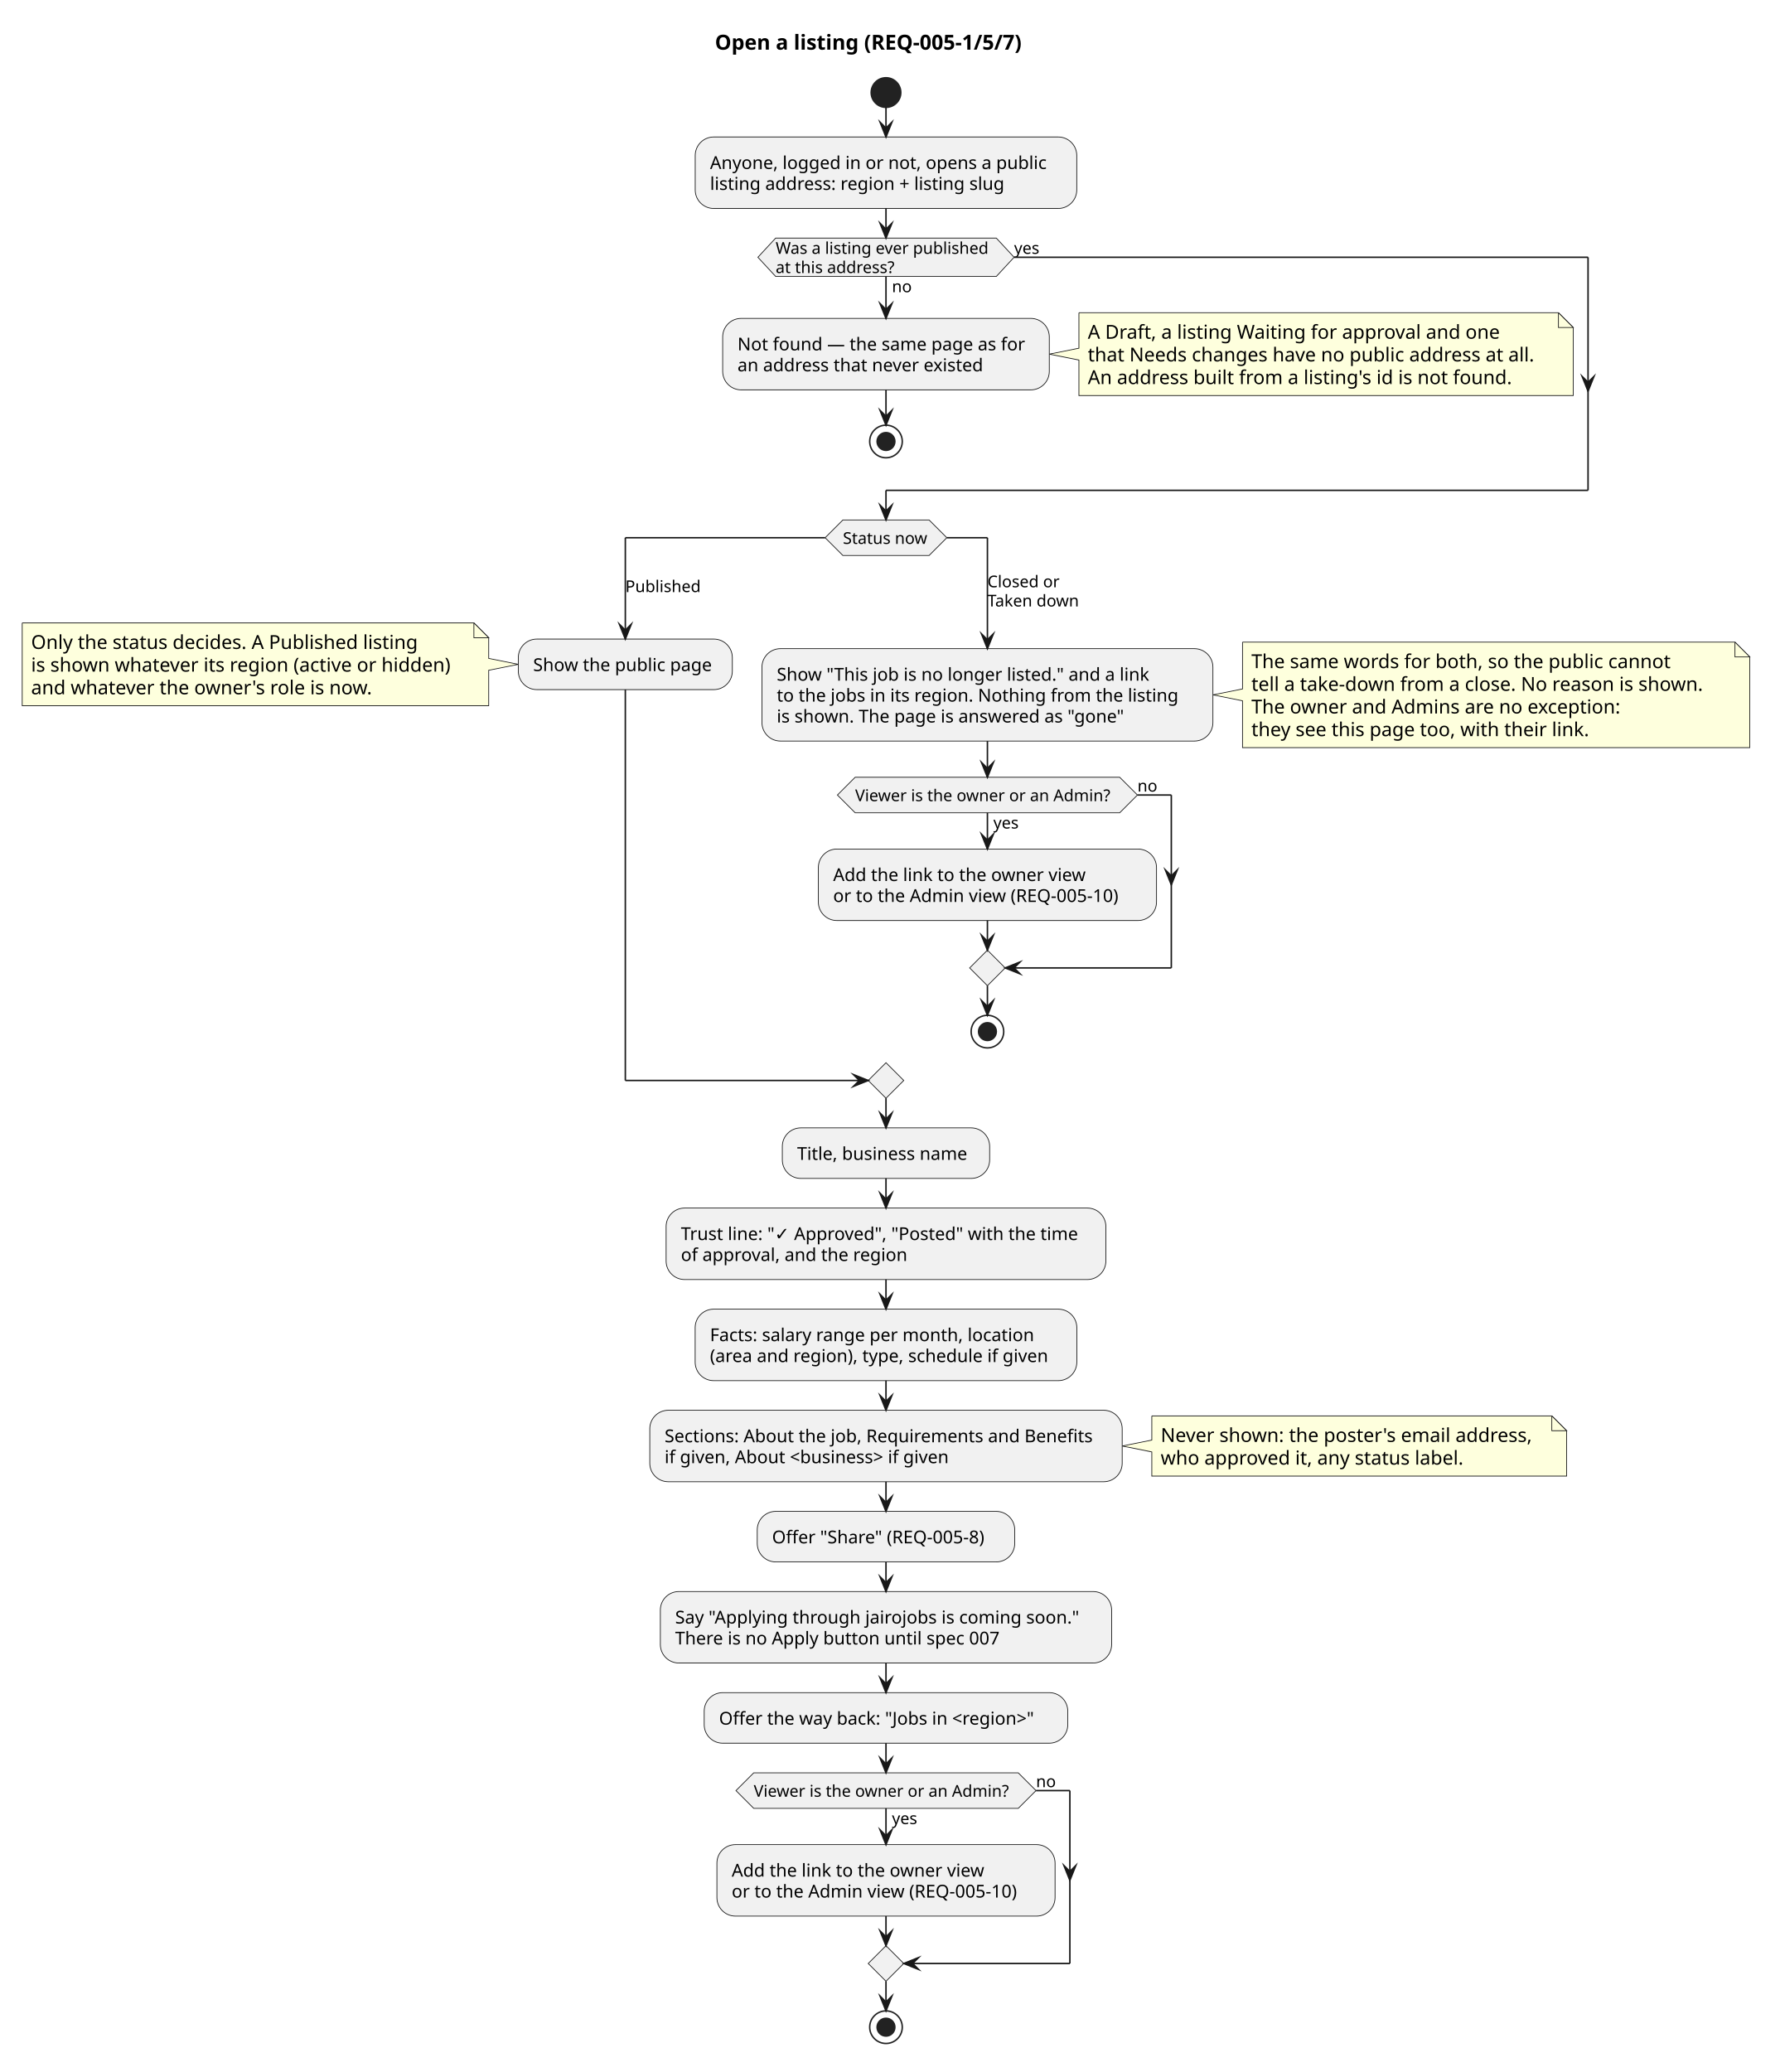
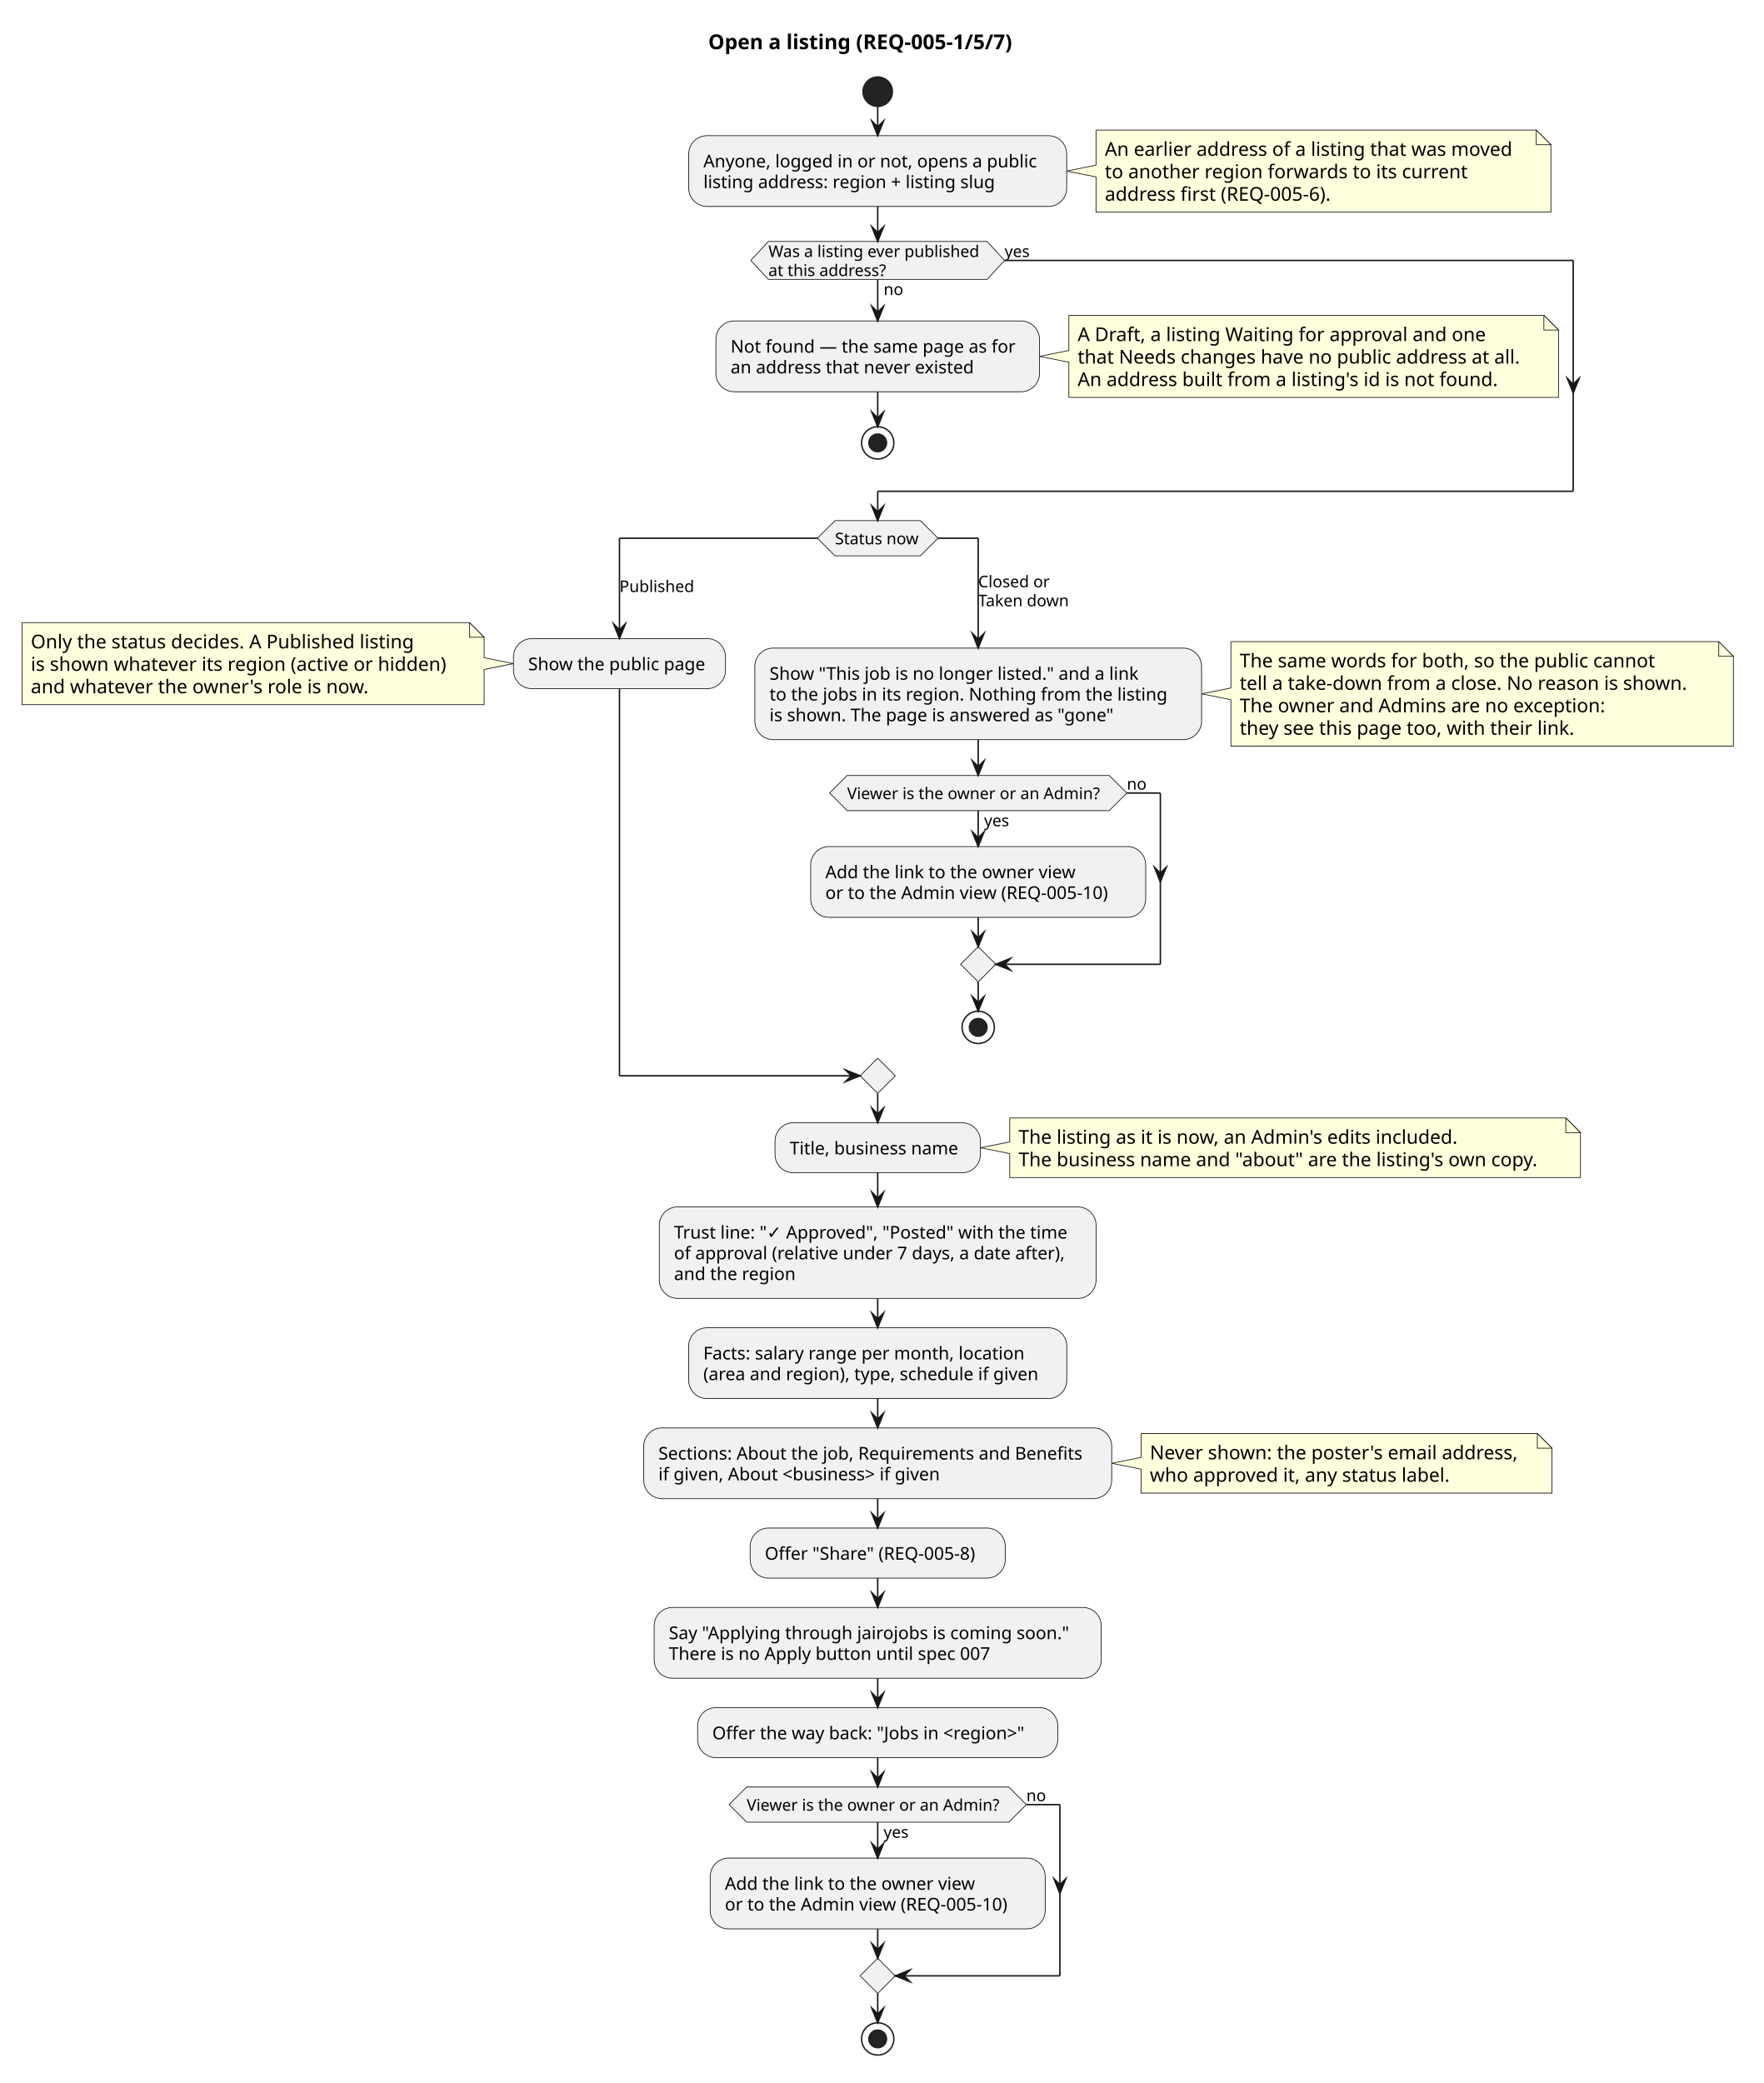
- <svg xmlns="http://www.w3.org/2000/svg" version="1.1" data-diagram-type="ACTIVITY" style="width:1202px;height:1399px;background:#FFFFFF;" width="1202px" height="1399px" viewBox="0 0 1202 1399" zoomAndPan="magnify" preserveAspectRatio="none" contentStyleType="text/css">
+ <svg xmlns="http://www.w3.org/2000/svg" version="1.1" data-diagram-type="ACTIVITY" style="width:1202px;height:1420px;background:#FFFFFF;" width="1202px" height="1420px" viewBox="0 0 1202 1420" zoomAndPan="magnify" preserveAspectRatio="none" contentStyleType="text/css">
  <defs />
  <g font-family="sans-serif" lengthAdjust="spacing">
    <g class="title" data-source-line="2">
      <text x="482.773" y="33.535" fill="#000" font-size="14" textLength="235.054" font-weight="700">Open a listing (REQ-005-1/5/7)</text>
    </g>
    <ellipse cx="598.3" cy="62.488" rx="10" ry="10" fill="#222" style="stroke:#222;stroke-width:1;" />
+     <path d="M747.128,88.655 L747.128,112.621 L727.128,116.621 L747.128,120.621 L747.128,144.587 A0,0 0 0 0 747.128,144.587 L1057.2,144.587 A0,0 0 0 0 1057.2,144.587 L1057.2,98.655 L1047.2,88.655 L747.128,88.655 A0,0 0 0 0 747.128,88.655" style="stroke:#181818;stroke-width:0.5;" fill="#FEFFDD" />
+     <path d="M1047.2,88.655 L1047.2,98.655 L1057.2,98.655 L1047.2,88.655" style="stroke:#181818;stroke-width:0.5;" fill="#FEFFDD" />
+     <text x="753.128" y="106.224" fill="#000" font-size="13" textLength="289.072">An earlier address of a listing that was moved</text>
+     <text x="753.128" y="121.534" fill="#000" font-size="13" textLength="255.772">to another region forwards to its current</text>
+     <text x="753.128" y="136.845" fill="#000" font-size="13" textLength="168.791">address first (REQ-005-6).</text>
    <rect x="469.472" y="92.488" width="257.656" height="48.266" fill="#F1F1F1" style="stroke:#181818;stroke-width:0.5;" rx="12.5" ry="12.5" />
    <text x="479.472" y="114.09" fill="#000" font-size="12" textLength="237.656">Anyone, logged in or not, opens a public</text>
    <text x="479.472" y="128.223" fill="#000" font-size="12" textLength="211.646">listing address: region + listing slug</text>
-     <path d="M728.586,211.142 L728.586,235.107 L708.586,239.107 L728.586,243.107 L728.586,267.073 A0,0 0 0 0 728.586,267.073 L1062.399,267.073 A0,0 0 0 0 1062.399,267.073 L1062.399,221.142 L1052.399,211.142 L728.586,211.142 A0,0 0 0 0 728.586,211.142" style="stroke:#181818;stroke-width:0.5;" fill="#FEFFDD" />
-     <path d="M1052.399,211.142 L1052.399,221.142 L1062.399,221.142 L1052.399,211.142" style="stroke:#181818;stroke-width:0.5;" fill="#FEFFDD" />
-     <text x="734.586" y="228.71" fill="#000" font-size="13" textLength="290.158">A Draft, a listing Waiting for approval and one</text>
-     <text x="734.586" y="244.021" fill="#000" font-size="13" textLength="312.813">that Needs changes have no public address at all.</text>
-     <text x="734.586" y="259.331" fill="#000" font-size="13" textLength="302.421">An address built from a listing's id is not found.</text>
-     <rect x="488.014" y="214.975" width="220.572" height="48.266" fill="#F1F1F1" style="stroke:#181818;stroke-width:0.5;" rx="12.5" ry="12.5" />
-     <text x="498.014" y="236.576" fill="#000" font-size="12" textLength="200.572">Not found — the same page as for</text>
-     <text x="498.014" y="250.709" fill="#000" font-size="12" textLength="172.172">an address that never existed</text>
-     <ellipse cx="598.3" cy="298.073" rx="11" ry="11" fill="none" style="stroke:#222;stroke-width:1;" />
-     <ellipse cx="598.3" cy="298.073" rx="6" ry="6" fill="#222" style="stroke:#222;stroke-width:1;" />
-     <polygon points="523.798,160.754,672.802,160.754,684.802,173.709,672.802,186.664,523.798,186.664,511.798,173.709,523.798,160.754" fill="#F1F1F1" style="stroke:#181818;stroke-width:0.5;stroke-linejoin:miter;stroke-miterlimit:10;" />
-     <text x="602.3" y="197.299" fill="#000" font-size="11" textLength="13.583">no</text>
-     <text x="523.798" y="171.389" fill="#000" font-size="11" textLength="149.005">Was a listing ever published</text>
-     <text x="523.798" y="184.344" fill="#000" font-size="11" textLength="83.284">at this address?</text>
-     <text x="684.802" y="171.389" fill="#000" font-size="11" textLength="17.483">yes</text>
-     <polygon points="569.199,351.073,627.401,351.073,639.401,363.073,627.401,375.073,569.199,375.073,557.199,363.073,569.199,351.073" fill="#F1F1F1" style="stroke:#181818;stroke-width:0.5;stroke-linejoin:miter;stroke-miterlimit:10;" />
-     <text x="569.199" y="367.23" fill="#000" font-size="11" textLength="58.201">Status now</text>
-     <path d="M15,420.593 L15,476.524 A0,0 0 0 0 15,476.524 L330.017,476.524 A0,0 0 0 0 330.017,476.524 L330.017,452.559 L350.017,448.559 L330.017,444.559 L330.017,430.593 L320.017,420.593 L15,420.593 A0,0 0 0 0 15,420.593" style="stroke:#181818;stroke-width:0.5;" fill="#FEFFDD" />
-     <path d="M320.017,420.593 L320.017,430.593 L330.017,430.593 L320.017,420.593" style="stroke:#181818;stroke-width:0.5;" fill="#FEFFDD" />
-     <text x="21" y="438.161" fill="#000" font-size="13" textLength="272.778">Only the status decides. A Published listing</text>
-     <text x="21" y="453.472" fill="#000" font-size="13" textLength="294.017">is shown whatever its region (active or hidden)</text>
-     <text x="21" y="468.782" fill="#000" font-size="13" textLength="238.05">and whatever the owner's role is now.</text>
-     <rect x="350.017" y="431.492" width="144.523" height="34.133" fill="#F1F1F1" style="stroke:#181818;stroke-width:0.5;" rx="12.5" ry="12.5" />
-     <text x="360.017" y="453.094" fill="#000" font-size="12" textLength="124.523">Show the public page</text>
-     <path d="M839.066,433.548 L839.066,465.169 L819.066,469.169 L839.066,473.169 L839.066,504.79 A0,0 0 0 0 839.066,504.79 L1181.6,504.79 A0,0 0 0 0 1181.6,504.79 L1181.6,443.548 L1171.6,433.548 L839.066,433.548 A0,0 0 0 0 839.066,433.548" style="stroke:#181818;stroke-width:0.5;" fill="#FEFFDD" />
-     <path d="M1171.6,433.548 L1171.6,443.548 L1181.6,443.548 L1171.6,433.548" style="stroke:#181818;stroke-width:0.5;" fill="#FEFFDD" />
-     <text x="845.066" y="451.116" fill="#000" font-size="13" textLength="295.261">The same words for both, so the public cannot</text>
-     <text x="845.066" y="466.427" fill="#000" font-size="13" textLength="321.534">tell a take-down from a close. No reason is shown.</text>
-     <text x="845.066" y="481.737" fill="#000" font-size="13" textLength="259.892">The owner and Admins are no exception:</text>
-     <text x="845.066" y="497.048" fill="#000" font-size="13" textLength="239.091">they see this page too, with their link.</text>
-     <rect x="514.541" y="437.97" width="304.525" height="62.398" fill="#F1F1F1" style="stroke:#181818;stroke-width:0.5;" rx="12.5" ry="12.5" />
-     <text x="524.541" y="459.571" fill="#000" font-size="12" textLength="263.859">Show "This job is no longer listed." and a link</text>
-     <text x="524.541" y="473.704" fill="#000" font-size="12" textLength="284.525">to the jobs in its region. Nothing from the listing</text>
-     <text x="524.541" y="487.837" fill="#000" font-size="12" textLength="243.211">is shown. The page is answered as "gone"</text>
-     <rect x="552.626" y="573.268" width="228.354" height="48.266" fill="#F1F1F1" style="stroke:#181818;stroke-width:0.5;" rx="12.5" ry="12.5" />
-     <text x="562.626" y="594.869" fill="#000" font-size="12" textLength="177.938">Add the link to the owner view</text>
-     <text x="562.626" y="609.002" fill="#000" font-size="12" textLength="208.354">or to the Admin view (REQ-005-10)</text>
-     <polygon points="577.493,524.79,756.114,524.79,768.114,536.79,756.114,548.79,577.493,548.79,565.493,536.79,577.493,524.79" fill="#F1F1F1" style="stroke:#181818;stroke-width:0.5;stroke-linejoin:miter;stroke-miterlimit:10;" />
-     <text x="670.803" y="559.425" fill="#000" font-size="11" textLength="17.483">yes</text>
-     <text x="577.493" y="540.947" fill="#000" font-size="11" textLength="178.621">Viewer is the owner or an Admin?</text>
-     <text x="768.114" y="534.47" fill="#000" font-size="11" textLength="13.583">no</text>
-     <polygon points="666.803,641.533,678.803,653.533,666.803,665.533,654.803,653.533,666.803,641.533" fill="#F1F1F1" style="stroke:#181818;stroke-width:0.5;stroke-linejoin:miter;stroke-miterlimit:10;" />
-     <ellipse cx="666.803" cy="696.533" rx="11" ry="11" fill="none" style="stroke:#222;stroke-width:1;" />
-     <ellipse cx="666.803" cy="696.533" rx="6" ry="6" fill="#222" style="stroke:#222;stroke-width:1;" />
-     <polygon points="598.3,717.533,598.3,717.533,610.3,729.533,598.3,741.533,598.3,741.533,586.3,729.533,598.3,717.533" fill="#F1F1F1" style="stroke:#181818;stroke-width:0.5;stroke-linejoin:miter;stroke-miterlimit:10;" />
-     <rect x="528.297" y="761.533" width="140.006" height="34.133" fill="#F1F1F1" style="stroke:#181818;stroke-width:0.5;" rx="12.5" ry="12.5" />
-     <text x="538.297" y="783.135" fill="#000" font-size="12" textLength="120.006">Title, business name</text>
-     <rect x="449.814" y="815.666" width="296.973" height="48.266" fill="#F1F1F1" style="stroke:#181818;stroke-width:0.5;" rx="12.5" ry="12.5" />
-     <text x="459.814" y="837.268" fill="#000" font-size="12" textLength="276.973">Trust line: "✓ Approved", "Posted" with the time</text>
-     <text x="459.814" y="851.4" fill="#000" font-size="12" textLength="158.701">of approval, and the region</text>
-     <rect x="469.428" y="883.932" width="257.744" height="48.266" fill="#F1F1F1" style="stroke:#181818;stroke-width:0.5;" rx="12.5" ry="12.5" />
-     <text x="479.428" y="905.533" fill="#000" font-size="12" textLength="227.057">Facts: salary range per month, location</text>
-     <text x="479.428" y="919.666" fill="#000" font-size="12" textLength="237.744">(area and region), type, schedule if given</text>
-     <path d="M777.805,956.02 L777.805,972.33 L757.805,976.33 L777.805,980.33 L777.805,996.641 A0,0 0 0 0 777.805,996.641 L1057.929,996.641 A0,0 0 0 0 1057.929,996.641 L1057.929,966.02 L1047.929,956.02 L777.805,956.02 A0,0 0 0 0 777.805,956.02" style="stroke:#181818;stroke-width:0.5;" fill="#FEFFDD" />
-     <path d="M1047.929,956.02 L1047.929,966.02 L1057.929,966.02 L1047.929,956.02" style="stroke:#181818;stroke-width:0.5;" fill="#FEFFDD" />
-     <text x="783.805" y="973.588" fill="#000" font-size="13" textLength="259.124">Never shown: the poster's email address,</text>
-     <text x="783.805" y="988.898" fill="#000" font-size="13" textLength="212.869">who approved it, any status label.</text>
-     <rect x="438.795" y="952.197" width="319.01" height="48.266" fill="#F1F1F1" style="stroke:#181818;stroke-width:0.5;" rx="12.5" ry="12.5" />
-     <text x="448.795" y="973.799" fill="#000" font-size="12" textLength="299.01">Sections: About the job, Requirements and Benefits</text>
-     <text x="448.795" y="987.932" fill="#000" font-size="12" textLength="206.303">if given, About &lt;business&gt; if given</text>
-     <rect x="511.355" y="1020.463" width="173.891" height="34.133" fill="#F1F1F1" style="stroke:#181818;stroke-width:0.5;" rx="12.5" ry="12.5" />
-     <text x="521.355" y="1042.064" fill="#000" font-size="12" textLength="153.891">Offer "Share" (REQ-005-8)</text>
-     <rect x="445.926" y="1074.596" width="304.748" height="48.266" fill="#F1F1F1" style="stroke:#181818;stroke-width:0.5;" rx="12.5" ry="12.5" />
-     <text x="455.926" y="1096.197" fill="#000" font-size="12" textLength="284.748">Say "Applying through jairojobs is coming soon."</text>
-     <text x="455.926" y="1110.33" fill="#000" font-size="12" textLength="231.803">There is no Apply button until spec 007</text>
-     <rect x="475.539" y="1142.861" width="245.521" height="34.133" fill="#F1F1F1" style="stroke:#181818;stroke-width:0.5;" rx="12.5" ry="12.5" />
-     <text x="485.539" y="1164.463" fill="#000" font-size="12" textLength="225.521">Offer the way back: "Jobs in &lt;region&gt;"</text>
-     <rect x="484.123" y="1245.472" width="228.354" height="48.266" fill="#F1F1F1" style="stroke:#181818;stroke-width:0.5;" rx="12.5" ry="12.5" />
-     <text x="494.123" y="1267.073" fill="#000" font-size="12" textLength="177.938">Add the link to the owner view</text>
-     <text x="494.123" y="1281.206" fill="#000" font-size="12" textLength="208.354">or to the Admin view (REQ-005-10)</text>
-     <polygon points="508.99,1196.994,687.611,1196.994,699.611,1208.994,687.611,1220.994,508.99,1220.994,496.99,1208.994,508.99,1196.994" fill="#F1F1F1" style="stroke:#181818;stroke-width:0.5;stroke-linejoin:miter;stroke-miterlimit:10;" />
-     <text x="602.3" y="1231.629" fill="#000" font-size="11" textLength="17.483">yes</text>
-     <text x="508.99" y="1213.151" fill="#000" font-size="11" textLength="178.621">Viewer is the owner or an Admin?</text>
-     <text x="699.611" y="1206.674" fill="#000" font-size="11" textLength="13.583">no</text>
-     <polygon points="598.3,1313.737,610.3,1325.737,598.3,1337.737,586.3,1325.737,598.3,1313.737" fill="#F1F1F1" style="stroke:#181818;stroke-width:0.5;stroke-linejoin:miter;stroke-miterlimit:10;" />
-     <ellipse cx="598.3" cy="1368.737" rx="11" ry="11" fill="none" style="stroke:#222;stroke-width:1;" />
-     <ellipse cx="598.3" cy="1368.737" rx="6" ry="6" fill="#222" style="stroke:#222;stroke-width:1;" />
+     <path d="M728.586,214.975 L728.586,238.94 L708.586,242.94 L728.586,246.94 L728.586,270.906 A0,0 0 0 0 728.586,270.906 L1062.399,270.906 A0,0 0 0 0 1062.399,270.906 L1062.399,224.975 L1052.399,214.975 L728.586,214.975 A0,0 0 0 0 728.586,214.975" style="stroke:#181818;stroke-width:0.5;" fill="#FEFFDD" />
+     <path d="M1052.399,214.975 L1052.399,224.975 L1062.399,224.975 L1052.399,214.975" style="stroke:#181818;stroke-width:0.5;" fill="#FEFFDD" />
+     <text x="734.586" y="232.543" fill="#000" font-size="13" textLength="290.158">A Draft, a listing Waiting for approval and one</text>
+     <text x="734.586" y="247.854" fill="#000" font-size="13" textLength="312.813">that Needs changes have no public address at all.</text>
+     <text x="734.586" y="263.164" fill="#000" font-size="13" textLength="302.421">An address built from a listing's id is not found.</text>
+     <rect x="488.014" y="218.808" width="220.572" height="48.266" fill="#F1F1F1" style="stroke:#181818;stroke-width:0.5;" rx="12.5" ry="12.5" />
+     <text x="498.014" y="240.409" fill="#000" font-size="12" textLength="200.572">Not found — the same page as for</text>
+     <text x="498.014" y="254.542" fill="#000" font-size="12" textLength="172.172">an address that never existed</text>
+     <ellipse cx="598.3" cy="301.906" rx="11" ry="11" fill="none" style="stroke:#222;stroke-width:1;" />
+     <ellipse cx="598.3" cy="301.906" rx="6" ry="6" fill="#222" style="stroke:#222;stroke-width:1;" />
+     <polygon points="523.798,164.587,672.802,164.587,684.802,177.542,672.802,190.497,523.798,190.497,511.798,177.542,523.798,164.587" fill="#F1F1F1" style="stroke:#181818;stroke-width:0.5;stroke-linejoin:miter;stroke-miterlimit:10;" />
+     <text x="602.3" y="201.132" fill="#000" font-size="11" textLength="13.583">no</text>
+     <text x="523.798" y="175.222" fill="#000" font-size="11" textLength="149.005">Was a listing ever published</text>
+     <text x="523.798" y="188.177" fill="#000" font-size="11" textLength="83.284">at this address?</text>
+     <text x="684.802" y="175.222" fill="#000" font-size="11" textLength="17.483">yes</text>
+     <polygon points="569.199,354.906,627.401,354.906,639.401,366.906,627.401,378.906,569.199,378.906,557.199,366.906,569.199,354.906" fill="#F1F1F1" style="stroke:#181818;stroke-width:0.5;stroke-linejoin:miter;stroke-miterlimit:10;" />
+     <text x="569.199" y="371.063" fill="#000" font-size="11" textLength="58.201">Status now</text>
+     <path d="M15,424.426 L15,480.357 A0,0 0 0 0 15,480.357 L330.017,480.357 A0,0 0 0 0 330.017,480.357 L330.017,456.392 L350.017,452.392 L330.017,448.392 L330.017,434.426 L320.017,424.426 L15,424.426 A0,0 0 0 0 15,424.426" style="stroke:#181818;stroke-width:0.5;" fill="#FEFFDD" />
+     <path d="M320.017,424.426 L320.017,434.426 L330.017,434.426 L320.017,424.426" style="stroke:#181818;stroke-width:0.5;" fill="#FEFFDD" />
+     <text x="21" y="441.994" fill="#000" font-size="13" textLength="272.778">Only the status decides. A Published listing</text>
+     <text x="21" y="457.305" fill="#000" font-size="13" textLength="294.017">is shown whatever its region (active or hidden)</text>
+     <text x="21" y="472.615" fill="#000" font-size="13" textLength="238.05">and whatever the owner's role is now.</text>
+     <rect x="350.017" y="435.325" width="144.523" height="34.133" fill="#F1F1F1" style="stroke:#181818;stroke-width:0.5;" rx="12.5" ry="12.5" />
+     <text x="360.017" y="456.927" fill="#000" font-size="12" textLength="124.523">Show the public page</text>
+     <path d="M839.066,437.381 L839.066,469.002 L819.066,473.002 L839.066,477.002 L839.066,508.623 A0,0 0 0 0 839.066,508.623 L1181.6,508.623 A0,0 0 0 0 1181.6,508.623 L1181.6,447.381 L1171.6,437.381 L839.066,437.381 A0,0 0 0 0 839.066,437.381" style="stroke:#181818;stroke-width:0.5;" fill="#FEFFDD" />
+     <path d="M1171.6,437.381 L1171.6,447.381 L1181.6,447.381 L1171.6,437.381" style="stroke:#181818;stroke-width:0.5;" fill="#FEFFDD" />
+     <text x="845.066" y="454.949" fill="#000" font-size="13" textLength="295.261">The same words for both, so the public cannot</text>
+     <text x="845.066" y="470.26" fill="#000" font-size="13" textLength="321.534">tell a take-down from a close. No reason is shown.</text>
+     <text x="845.066" y="485.57" fill="#000" font-size="13" textLength="259.892">The owner and Admins are no exception:</text>
+     <text x="845.066" y="500.881" fill="#000" font-size="13" textLength="239.091">they see this page too, with their link.</text>
+     <rect x="514.541" y="441.803" width="304.525" height="62.398" fill="#F1F1F1" style="stroke:#181818;stroke-width:0.5;" rx="12.5" ry="12.5" />
+     <text x="524.541" y="463.404" fill="#000" font-size="12" textLength="263.859">Show "This job is no longer listed." and a link</text>
+     <text x="524.541" y="477.537" fill="#000" font-size="12" textLength="284.525">to the jobs in its region. Nothing from the listing</text>
+     <text x="524.541" y="491.67" fill="#000" font-size="12" textLength="243.211">is shown. The page is answered as "gone"</text>
+     <rect x="552.626" y="577.101" width="228.354" height="48.266" fill="#F1F1F1" style="stroke:#181818;stroke-width:0.5;" rx="12.5" ry="12.5" />
+     <text x="562.626" y="598.702" fill="#000" font-size="12" textLength="177.938">Add the link to the owner view</text>
+     <text x="562.626" y="612.835" fill="#000" font-size="12" textLength="208.354">or to the Admin view (REQ-005-10)</text>
+     <polygon points="577.493,528.623,756.114,528.623,768.114,540.623,756.114,552.623,577.493,552.623,565.493,540.623,577.493,528.623" fill="#F1F1F1" style="stroke:#181818;stroke-width:0.5;stroke-linejoin:miter;stroke-miterlimit:10;" />
+     <text x="670.803" y="563.258" fill="#000" font-size="11" textLength="17.483">yes</text>
+     <text x="577.493" y="544.78" fill="#000" font-size="11" textLength="178.621">Viewer is the owner or an Admin?</text>
+     <text x="768.114" y="538.303" fill="#000" font-size="11" textLength="13.583">no</text>
+     <polygon points="666.803,645.366,678.803,657.366,666.803,669.366,654.803,657.366,666.803,645.366" fill="#F1F1F1" style="stroke:#181818;stroke-width:0.5;stroke-linejoin:miter;stroke-miterlimit:10;" />
+     <ellipse cx="666.803" cy="700.366" rx="11" ry="11" fill="none" style="stroke:#222;stroke-width:1;" />
+     <ellipse cx="666.803" cy="700.366" rx="6" ry="6" fill="#222" style="stroke:#222;stroke-width:1;" />
+     <polygon points="598.3,721.366,598.3,721.366,610.3,733.366,598.3,745.366,598.3,745.366,586.3,733.366,598.3,721.366" fill="#F1F1F1" style="stroke:#181818;stroke-width:0.5;stroke-linejoin:miter;stroke-miterlimit:10;" />
+     <path d="M688.303,762.122 L688.303,778.433 L668.303,782.433 L688.303,786.433 L688.303,802.743 A0,0 0 0 0 688.303,802.743 L1077.353,802.743 A0,0 0 0 0 1077.353,802.743 L1077.353,772.122 L1067.353,762.122 L688.303,762.122 A0,0 0 0 0 688.303,762.122" style="stroke:#181818;stroke-width:0.5;" fill="#FEFFDD" />
+     <path d="M1067.353,762.122 L1067.353,772.122 L1077.353,772.122 L1067.353,762.122" style="stroke:#181818;stroke-width:0.5;" fill="#FEFFDD" />
+     <text x="694.303" y="779.69" fill="#000" font-size="13" textLength="317.148">The listing as it is now, an Admin's edits included.</text>
+     <text x="694.303" y="795.001" fill="#000" font-size="13" textLength="368.05">The business name and "about" are the listing's own copy.</text>
+     <rect x="528.297" y="765.366" width="140.006" height="34.133" fill="#F1F1F1" style="stroke:#181818;stroke-width:0.5;" rx="12.5" ry="12.5" />
+     <text x="538.297" y="786.968" fill="#000" font-size="12" textLength="120.006">Title, business name</text>
+     <rect x="449.439" y="822.743" width="297.723" height="62.398" fill="#F1F1F1" style="stroke:#181818;stroke-width:0.5;" rx="12.5" ry="12.5" />
+     <text x="459.439" y="844.345" fill="#000" font-size="12" textLength="276.973">Trust line: "✓ Approved", "Posted" with the time</text>
+     <text x="459.439" y="858.478" fill="#000" font-size="12" textLength="277.723">of approval (relative under 7 days, a date after),</text>
+     <text x="459.439" y="872.61" fill="#000" font-size="12" textLength="85.207">and the region</text>
+     <rect x="469.428" y="905.142" width="257.744" height="48.266" fill="#F1F1F1" style="stroke:#181818;stroke-width:0.5;" rx="12.5" ry="12.5" />
+     <text x="479.428" y="926.743" fill="#000" font-size="12" textLength="227.057">Facts: salary range per month, location</text>
+     <text x="479.428" y="940.876" fill="#000" font-size="12" textLength="237.744">(area and region), type, schedule if given</text>
+     <path d="M777.805,977.229 L777.805,993.54 L757.805,997.54 L777.805,1001.54 L777.805,1017.851 A0,0 0 0 0 777.805,1017.851 L1057.929,1017.851 A0,0 0 0 0 1057.929,1017.851 L1057.929,987.229 L1047.929,977.229 L777.805,977.229 A0,0 0 0 0 777.805,977.229" style="stroke:#181818;stroke-width:0.5;" fill="#FEFFDD" />
+     <path d="M1047.929,977.229 L1047.929,987.229 L1057.929,987.229 L1047.929,977.229" style="stroke:#181818;stroke-width:0.5;" fill="#FEFFDD" />
+     <text x="783.805" y="994.798" fill="#000" font-size="13" textLength="259.124">Never shown: the poster's email address,</text>
+     <text x="783.805" y="1010.108" fill="#000" font-size="13" textLength="212.869">who approved it, any status label.</text>
+     <rect x="438.795" y="973.407" width="319.01" height="48.266" fill="#F1F1F1" style="stroke:#181818;stroke-width:0.5;" rx="12.5" ry="12.5" />
+     <text x="448.795" y="995.009" fill="#000" font-size="12" textLength="299.01">Sections: About the job, Requirements and Benefits</text>
+     <text x="448.795" y="1009.142" fill="#000" font-size="12" textLength="206.303">if given, About &lt;business&gt; if given</text>
+     <rect x="511.355" y="1041.673" width="173.891" height="34.133" fill="#F1F1F1" style="stroke:#181818;stroke-width:0.5;" rx="12.5" ry="12.5" />
+     <text x="521.355" y="1063.274" fill="#000" font-size="12" textLength="153.891">Offer "Share" (REQ-005-8)</text>
+     <rect x="445.926" y="1095.806" width="304.748" height="48.266" fill="#F1F1F1" style="stroke:#181818;stroke-width:0.5;" rx="12.5" ry="12.5" />
+     <text x="455.926" y="1117.407" fill="#000" font-size="12" textLength="284.748">Say "Applying through jairojobs is coming soon."</text>
+     <text x="455.926" y="1131.54" fill="#000" font-size="12" textLength="231.803">There is no Apply button until spec 007</text>
+     <rect x="475.539" y="1164.071" width="245.521" height="34.133" fill="#F1F1F1" style="stroke:#181818;stroke-width:0.5;" rx="12.5" ry="12.5" />
+     <text x="485.539" y="1185.673" fill="#000" font-size="12" textLength="225.521">Offer the way back: "Jobs in &lt;region&gt;"</text>
+     <rect x="484.123" y="1266.682" width="228.354" height="48.266" fill="#F1F1F1" style="stroke:#181818;stroke-width:0.5;" rx="12.5" ry="12.5" />
+     <text x="494.123" y="1288.283" fill="#000" font-size="12" textLength="177.938">Add the link to the owner view</text>
+     <text x="494.123" y="1302.416" fill="#000" font-size="12" textLength="208.354">or to the Admin view (REQ-005-10)</text>
+     <polygon points="508.99,1218.204,687.611,1218.204,699.611,1230.204,687.611,1242.204,508.99,1242.204,496.99,1230.204,508.99,1218.204" fill="#F1F1F1" style="stroke:#181818;stroke-width:0.5;stroke-linejoin:miter;stroke-miterlimit:10;" />
+     <text x="602.3" y="1252.839" fill="#000" font-size="11" textLength="17.483">yes</text>
+     <text x="508.99" y="1234.361" fill="#000" font-size="11" textLength="178.621">Viewer is the owner or an Admin?</text>
+     <text x="699.611" y="1227.884" fill="#000" font-size="11" textLength="13.583">no</text>
+     <polygon points="598.3,1334.947,610.3,1346.947,598.3,1358.947,586.3,1346.947,598.3,1334.947" fill="#F1F1F1" style="stroke:#181818;stroke-width:0.5;stroke-linejoin:miter;stroke-miterlimit:10;" />
+     <ellipse cx="598.3" cy="1389.947" rx="11" ry="11" fill="none" style="stroke:#222;stroke-width:1;" />
+     <ellipse cx="598.3" cy="1389.947" rx="6" ry="6" fill="#222" style="stroke:#222;stroke-width:1;" />
    <line x1="598.3" y1="72.488" x2="598.3" y2="92.488" style="stroke:#181818;stroke-width:1;" />
    <polygon points="594.3,82.488,598.3,92.488,602.3,82.488,598.3,86.488" fill="#181818" style="stroke:#181818;stroke-width:1;stroke-linejoin:miter;stroke-miterlimit:10;" />
-     <line x1="598.3" y1="263.24" x2="598.3" y2="287.073" style="stroke:#181818;stroke-width:1;" />
-     <polygon points="594.3,277.073,598.3,287.073,602.3,277.073,598.3,281.073" fill="#181818" style="stroke:#181818;stroke-width:1;stroke-linejoin:miter;stroke-miterlimit:10;" />
-     <line x1="598.3" y1="186.664" x2="598.3" y2="214.975" style="stroke:#181818;stroke-width:1;" />
-     <polygon points="594.3,204.975,598.3,214.975,602.3,204.975,598.3,208.975" fill="#181818" style="stroke:#181818;stroke-width:1;stroke-linejoin:miter;stroke-miterlimit:10;" />
-     <line x1="684.802" y1="173.709" x2="1072.399" y2="173.709" style="stroke:#181818;stroke-width:1;" />
-     <polygon points="1068.399,254.13,1072.399,264.13,1076.399,254.13,1072.399,258.13" fill="#181818" style="stroke:#181818;stroke-width:1;stroke-linejoin:miter;stroke-miterlimit:10;" />
-     <line x1="1072.399" y1="173.709" x2="1072.399" y2="331.073" style="stroke:#181818;stroke-width:1;" />
-     <line x1="1072.399" y1="331.073" x2="598.3" y2="331.073" style="stroke:#181818;stroke-width:1;" />
-     <line x1="598.3" y1="331.073" x2="598.3" y2="351.073" style="stroke:#181818;stroke-width:1;" />
-     <polygon points="594.3,341.073,598.3,351.073,602.3,341.073,598.3,345.073" fill="#181818" style="stroke:#181818;stroke-width:1;stroke-linejoin:miter;stroke-miterlimit:10;" />
-     <line x1="598.3" y1="140.754" x2="598.3" y2="160.754" style="stroke:#181818;stroke-width:1;" />
-     <polygon points="594.3,150.754,598.3,160.754,602.3,150.754,598.3,154.754" fill="#181818" style="stroke:#181818;stroke-width:1;stroke-linejoin:miter;stroke-miterlimit:10;" />
-     <line x1="666.803" y1="548.79" x2="666.803" y2="573.268" style="stroke:#181818;stroke-width:1;" />
-     <polygon points="662.803,563.268,666.803,573.268,670.803,563.268,666.803,567.268" fill="#181818" style="stroke:#181818;stroke-width:1;stroke-linejoin:miter;stroke-miterlimit:10;" />
-     <line x1="768.114" y1="536.79" x2="790.98" y2="536.79" style="stroke:#181818;stroke-width:1;" />
-     <polygon points="786.98,587.4,790.98,597.4,794.98,587.4,790.98,591.4" fill="#181818" style="stroke:#181818;stroke-width:1;stroke-linejoin:miter;stroke-miterlimit:10;" />
-     <line x1="790.98" y1="536.79" x2="790.98" y2="653.533" style="stroke:#181818;stroke-width:1;" />
-     <line x1="790.98" y1="653.533" x2="678.803" y2="653.533" style="stroke:#181818;stroke-width:1;" />
-     <polygon points="688.803,649.533,678.803,653.533,688.803,657.533,684.803,653.533" fill="#181818" style="stroke:#181818;stroke-width:1;stroke-linejoin:miter;stroke-miterlimit:10;" />
-     <line x1="666.803" y1="621.533" x2="666.803" y2="641.533" style="stroke:#181818;stroke-width:1;" />
-     <polygon points="662.803,631.533,666.803,641.533,670.803,631.533,666.803,635.533" fill="#181818" style="stroke:#181818;stroke-width:1;stroke-linejoin:miter;stroke-miterlimit:10;" />
-     <line x1="666.803" y1="500.368" x2="666.803" y2="524.79" style="stroke:#181818;stroke-width:1;" />
-     <polygon points="662.803,514.79,666.803,524.79,670.803,514.79,666.803,518.79" fill="#181818" style="stroke:#181818;stroke-width:1;stroke-linejoin:miter;stroke-miterlimit:10;" />
-     <line x1="666.803" y1="665.533" x2="666.803" y2="685.533" style="stroke:#181818;stroke-width:1;" />
-     <polygon points="662.803,675.533,666.803,685.533,670.803,675.533,666.803,679.533" fill="#181818" style="stroke:#181818;stroke-width:1;stroke-linejoin:miter;stroke-miterlimit:10;" />
-     <line x1="557.199" y1="363.073" x2="422.279" y2="363.073" style="stroke:#181818;stroke-width:1;" />
-     <line x1="422.279" y1="363.073" x2="422.279" y2="431.492" style="stroke:#181818;stroke-width:1;" />
-     <polygon points="418.279,421.492,422.279,431.492,426.279,421.492,422.279,425.492" fill="#181818" style="stroke:#181818;stroke-width:1;stroke-linejoin:miter;stroke-miterlimit:10;" />
-     <text x="422.279" y="399.767" fill="#000" font-size="11" textLength="51.675">Published</text>
-     <line x1="639.401" y1="363.073" x2="666.803" y2="363.073" style="stroke:#181818;stroke-width:1;" />
-     <line x1="666.803" y1="363.073" x2="666.803" y2="437.97" style="stroke:#181818;stroke-width:1;" />
-     <polygon points="662.803,427.97,666.803,437.97,670.803,427.97,666.803,431.97" fill="#181818" style="stroke:#181818;stroke-width:1;stroke-linejoin:miter;stroke-miterlimit:10;" />
-     <text x="666.803" y="396.528" fill="#000" font-size="11" textLength="50.945">Closed or</text>
-     <text x="666.803" y="409.483" fill="#000" font-size="11" textLength="64.877">Taken down</text>
-     <line x1="422.279" y1="465.625" x2="422.279" y2="729.533" style="stroke:#181818;stroke-width:1;" />
-     <line x1="422.279" y1="729.533" x2="586.3" y2="729.533" style="stroke:#181818;stroke-width:1;" />
-     <polygon points="576.3,725.533,586.3,729.533,576.3,733.533,580.3,729.533" fill="#181818" style="stroke:#181818;stroke-width:1;stroke-linejoin:miter;stroke-miterlimit:10;" />
-     <line x1="598.3" y1="741.533" x2="598.3" y2="761.533" style="stroke:#181818;stroke-width:1;" />
-     <polygon points="594.3,751.533,598.3,761.533,602.3,751.533,598.3,755.533" fill="#181818" style="stroke:#181818;stroke-width:1;stroke-linejoin:miter;stroke-miterlimit:10;" />
-     <line x1="598.3" y1="795.666" x2="598.3" y2="815.666" style="stroke:#181818;stroke-width:1;" />
-     <polygon points="594.3,805.666,598.3,815.666,602.3,805.666,598.3,809.666" fill="#181818" style="stroke:#181818;stroke-width:1;stroke-linejoin:miter;stroke-miterlimit:10;" />
-     <line x1="598.3" y1="863.932" x2="598.3" y2="883.932" style="stroke:#181818;stroke-width:1;" />
-     <polygon points="594.3,873.932,598.3,883.932,602.3,873.932,598.3,877.932" fill="#181818" style="stroke:#181818;stroke-width:1;stroke-linejoin:miter;stroke-miterlimit:10;" />
-     <line x1="598.3" y1="932.197" x2="598.3" y2="952.197" style="stroke:#181818;stroke-width:1;" />
-     <polygon points="594.3,942.197,598.3,952.197,602.3,942.197,598.3,946.197" fill="#181818" style="stroke:#181818;stroke-width:1;stroke-linejoin:miter;stroke-miterlimit:10;" />
-     <line x1="598.3" y1="1000.463" x2="598.3" y2="1020.463" style="stroke:#181818;stroke-width:1;" />
-     <polygon points="594.3,1010.463,598.3,1020.463,602.3,1010.463,598.3,1014.463" fill="#181818" style="stroke:#181818;stroke-width:1;stroke-linejoin:miter;stroke-miterlimit:10;" />
-     <line x1="598.3" y1="1054.596" x2="598.3" y2="1074.596" style="stroke:#181818;stroke-width:1;" />
-     <polygon points="594.3,1064.596,598.3,1074.596,602.3,1064.596,598.3,1068.596" fill="#181818" style="stroke:#181818;stroke-width:1;stroke-linejoin:miter;stroke-miterlimit:10;" />
-     <line x1="598.3" y1="1122.861" x2="598.3" y2="1142.861" style="stroke:#181818;stroke-width:1;" />
-     <polygon points="594.3,1132.861,598.3,1142.861,602.3,1132.861,598.3,1136.861" fill="#181818" style="stroke:#181818;stroke-width:1;stroke-linejoin:miter;stroke-miterlimit:10;" />
-     <line x1="598.3" y1="1220.994" x2="598.3" y2="1245.472" style="stroke:#181818;stroke-width:1;" />
-     <polygon points="594.3,1235.472,598.3,1245.472,602.3,1235.472,598.3,1239.472" fill="#181818" style="stroke:#181818;stroke-width:1;stroke-linejoin:miter;stroke-miterlimit:10;" />
-     <line x1="699.611" y1="1208.994" x2="722.477" y2="1208.994" style="stroke:#181818;stroke-width:1;" />
-     <polygon points="718.477,1259.604,722.477,1269.604,726.477,1259.604,722.477,1263.604" fill="#181818" style="stroke:#181818;stroke-width:1;stroke-linejoin:miter;stroke-miterlimit:10;" />
-     <line x1="722.477" y1="1208.994" x2="722.477" y2="1325.737" style="stroke:#181818;stroke-width:1;" />
-     <line x1="722.477" y1="1325.737" x2="610.3" y2="1325.737" style="stroke:#181818;stroke-width:1;" />
-     <polygon points="620.3,1321.737,610.3,1325.737,620.3,1329.737,616.3,1325.737" fill="#181818" style="stroke:#181818;stroke-width:1;stroke-linejoin:miter;stroke-miterlimit:10;" />
-     <line x1="598.3" y1="1293.737" x2="598.3" y2="1313.737" style="stroke:#181818;stroke-width:1;" />
-     <polygon points="594.3,1303.737,598.3,1313.737,602.3,1303.737,598.3,1307.737" fill="#181818" style="stroke:#181818;stroke-width:1;stroke-linejoin:miter;stroke-miterlimit:10;" />
-     <line x1="598.3" y1="1176.994" x2="598.3" y2="1196.994" style="stroke:#181818;stroke-width:1;" />
-     <polygon points="594.3,1186.994,598.3,1196.994,602.3,1186.994,598.3,1190.994" fill="#181818" style="stroke:#181818;stroke-width:1;stroke-linejoin:miter;stroke-miterlimit:10;" />
-     <line x1="598.3" y1="1337.737" x2="598.3" y2="1357.737" style="stroke:#181818;stroke-width:1;" />
-     <polygon points="594.3,1347.737,598.3,1357.737,602.3,1347.737,598.3,1351.737" fill="#181818" style="stroke:#181818;stroke-width:1;stroke-linejoin:miter;stroke-miterlimit:10;" />
+     <line x1="598.3" y1="267.073" x2="598.3" y2="290.906" style="stroke:#181818;stroke-width:1;" />
+     <polygon points="594.3,280.906,598.3,290.906,602.3,280.906,598.3,284.906" fill="#181818" style="stroke:#181818;stroke-width:1;stroke-linejoin:miter;stroke-miterlimit:10;" />
+     <line x1="598.3" y1="190.497" x2="598.3" y2="218.808" style="stroke:#181818;stroke-width:1;" />
+     <polygon points="594.3,208.808,598.3,218.808,602.3,208.808,598.3,212.808" fill="#181818" style="stroke:#181818;stroke-width:1;stroke-linejoin:miter;stroke-miterlimit:10;" />
+     <line x1="684.802" y1="177.542" x2="1072.399" y2="177.542" style="stroke:#181818;stroke-width:1;" />
+     <polygon points="1068.399,257.963,1072.399,267.963,1076.399,257.963,1072.399,261.963" fill="#181818" style="stroke:#181818;stroke-width:1;stroke-linejoin:miter;stroke-miterlimit:10;" />
+     <line x1="1072.399" y1="177.542" x2="1072.399" y2="334.906" style="stroke:#181818;stroke-width:1;" />
+     <line x1="1072.399" y1="334.906" x2="598.3" y2="334.906" style="stroke:#181818;stroke-width:1;" />
+     <line x1="598.3" y1="334.906" x2="598.3" y2="354.906" style="stroke:#181818;stroke-width:1;" />
+     <polygon points="594.3,344.906,598.3,354.906,602.3,344.906,598.3,348.906" fill="#181818" style="stroke:#181818;stroke-width:1;stroke-linejoin:miter;stroke-miterlimit:10;" />
+     <line x1="598.3" y1="140.754" x2="598.3" y2="164.587" style="stroke:#181818;stroke-width:1;" />
+     <polygon points="594.3,154.587,598.3,164.587,602.3,154.587,598.3,158.587" fill="#181818" style="stroke:#181818;stroke-width:1;stroke-linejoin:miter;stroke-miterlimit:10;" />
+     <line x1="666.803" y1="552.623" x2="666.803" y2="577.101" style="stroke:#181818;stroke-width:1;" />
+     <polygon points="662.803,567.101,666.803,577.101,670.803,567.101,666.803,571.101" fill="#181818" style="stroke:#181818;stroke-width:1;stroke-linejoin:miter;stroke-miterlimit:10;" />
+     <line x1="768.114" y1="540.623" x2="790.98" y2="540.623" style="stroke:#181818;stroke-width:1;" />
+     <polygon points="786.98,591.233,790.98,601.233,794.98,591.233,790.98,595.233" fill="#181818" style="stroke:#181818;stroke-width:1;stroke-linejoin:miter;stroke-miterlimit:10;" />
+     <line x1="790.98" y1="540.623" x2="790.98" y2="657.366" style="stroke:#181818;stroke-width:1;" />
+     <line x1="790.98" y1="657.366" x2="678.803" y2="657.366" style="stroke:#181818;stroke-width:1;" />
+     <polygon points="688.803,653.366,678.803,657.366,688.803,661.366,684.803,657.366" fill="#181818" style="stroke:#181818;stroke-width:1;stroke-linejoin:miter;stroke-miterlimit:10;" />
+     <line x1="666.803" y1="625.366" x2="666.803" y2="645.366" style="stroke:#181818;stroke-width:1;" />
+     <polygon points="662.803,635.366,666.803,645.366,670.803,635.366,666.803,639.366" fill="#181818" style="stroke:#181818;stroke-width:1;stroke-linejoin:miter;stroke-miterlimit:10;" />
+     <line x1="666.803" y1="504.201" x2="666.803" y2="528.623" style="stroke:#181818;stroke-width:1;" />
+     <polygon points="662.803,518.623,666.803,528.623,670.803,518.623,666.803,522.623" fill="#181818" style="stroke:#181818;stroke-width:1;stroke-linejoin:miter;stroke-miterlimit:10;" />
+     <line x1="666.803" y1="669.366" x2="666.803" y2="689.366" style="stroke:#181818;stroke-width:1;" />
+     <polygon points="662.803,679.366,666.803,689.366,670.803,679.366,666.803,683.366" fill="#181818" style="stroke:#181818;stroke-width:1;stroke-linejoin:miter;stroke-miterlimit:10;" />
+     <line x1="557.199" y1="366.906" x2="422.279" y2="366.906" style="stroke:#181818;stroke-width:1;" />
+     <line x1="422.279" y1="366.906" x2="422.279" y2="435.325" style="stroke:#181818;stroke-width:1;" />
+     <polygon points="418.279,425.325,422.279,435.325,426.279,425.325,422.279,429.325" fill="#181818" style="stroke:#181818;stroke-width:1;stroke-linejoin:miter;stroke-miterlimit:10;" />
+     <text x="422.279" y="403.6" fill="#000" font-size="11" textLength="51.675">Published</text>
+     <line x1="639.401" y1="366.906" x2="666.803" y2="366.906" style="stroke:#181818;stroke-width:1;" />
+     <line x1="666.803" y1="366.906" x2="666.803" y2="441.803" style="stroke:#181818;stroke-width:1;" />
+     <polygon points="662.803,431.803,666.803,441.803,670.803,431.803,666.803,435.803" fill="#181818" style="stroke:#181818;stroke-width:1;stroke-linejoin:miter;stroke-miterlimit:10;" />
+     <text x="666.803" y="400.361" fill="#000" font-size="11" textLength="50.945">Closed or</text>
+     <text x="666.803" y="413.316" fill="#000" font-size="11" textLength="64.877">Taken down</text>
+     <line x1="422.279" y1="469.458" x2="422.279" y2="733.366" style="stroke:#181818;stroke-width:1;" />
+     <line x1="422.279" y1="733.366" x2="586.3" y2="733.366" style="stroke:#181818;stroke-width:1;" />
+     <polygon points="576.3,729.366,586.3,733.366,576.3,737.366,580.3,733.366" fill="#181818" style="stroke:#181818;stroke-width:1;stroke-linejoin:miter;stroke-miterlimit:10;" />
+     <line x1="598.3" y1="745.366" x2="598.3" y2="765.366" style="stroke:#181818;stroke-width:1;" />
+     <polygon points="594.3,755.366,598.3,765.366,602.3,755.366,598.3,759.366" fill="#181818" style="stroke:#181818;stroke-width:1;stroke-linejoin:miter;stroke-miterlimit:10;" />
+     <line x1="598.3" y1="799.499" x2="598.3" y2="822.743" style="stroke:#181818;stroke-width:1;" />
+     <polygon points="594.3,812.743,598.3,822.743,602.3,812.743,598.3,816.743" fill="#181818" style="stroke:#181818;stroke-width:1;stroke-linejoin:miter;stroke-miterlimit:10;" />
+     <line x1="598.3" y1="885.142" x2="598.3" y2="905.142" style="stroke:#181818;stroke-width:1;" />
+     <polygon points="594.3,895.142,598.3,905.142,602.3,895.142,598.3,899.142" fill="#181818" style="stroke:#181818;stroke-width:1;stroke-linejoin:miter;stroke-miterlimit:10;" />
+     <line x1="598.3" y1="953.407" x2="598.3" y2="973.407" style="stroke:#181818;stroke-width:1;" />
+     <polygon points="594.3,963.407,598.3,973.407,602.3,963.407,598.3,967.407" fill="#181818" style="stroke:#181818;stroke-width:1;stroke-linejoin:miter;stroke-miterlimit:10;" />
+     <line x1="598.3" y1="1021.673" x2="598.3" y2="1041.673" style="stroke:#181818;stroke-width:1;" />
+     <polygon points="594.3,1031.673,598.3,1041.673,602.3,1031.673,598.3,1035.673" fill="#181818" style="stroke:#181818;stroke-width:1;stroke-linejoin:miter;stroke-miterlimit:10;" />
+     <line x1="598.3" y1="1075.806" x2="598.3" y2="1095.806" style="stroke:#181818;stroke-width:1;" />
+     <polygon points="594.3,1085.806,598.3,1095.806,602.3,1085.806,598.3,1089.806" fill="#181818" style="stroke:#181818;stroke-width:1;stroke-linejoin:miter;stroke-miterlimit:10;" />
+     <line x1="598.3" y1="1144.071" x2="598.3" y2="1164.071" style="stroke:#181818;stroke-width:1;" />
+     <polygon points="594.3,1154.071,598.3,1164.071,602.3,1154.071,598.3,1158.071" fill="#181818" style="stroke:#181818;stroke-width:1;stroke-linejoin:miter;stroke-miterlimit:10;" />
+     <line x1="598.3" y1="1242.204" x2="598.3" y2="1266.682" style="stroke:#181818;stroke-width:1;" />
+     <polygon points="594.3,1256.682,598.3,1266.682,602.3,1256.682,598.3,1260.682" fill="#181818" style="stroke:#181818;stroke-width:1;stroke-linejoin:miter;stroke-miterlimit:10;" />
+     <line x1="699.611" y1="1230.204" x2="722.477" y2="1230.204" style="stroke:#181818;stroke-width:1;" />
+     <polygon points="718.477,1280.814,722.477,1290.814,726.477,1280.814,722.477,1284.814" fill="#181818" style="stroke:#181818;stroke-width:1;stroke-linejoin:miter;stroke-miterlimit:10;" />
+     <line x1="722.477" y1="1230.204" x2="722.477" y2="1346.947" style="stroke:#181818;stroke-width:1;" />
+     <line x1="722.477" y1="1346.947" x2="610.3" y2="1346.947" style="stroke:#181818;stroke-width:1;" />
+     <polygon points="620.3,1342.947,610.3,1346.947,620.3,1350.947,616.3,1346.947" fill="#181818" style="stroke:#181818;stroke-width:1;stroke-linejoin:miter;stroke-miterlimit:10;" />
+     <line x1="598.3" y1="1314.947" x2="598.3" y2="1334.947" style="stroke:#181818;stroke-width:1;" />
+     <polygon points="594.3,1324.947,598.3,1334.947,602.3,1324.947,598.3,1328.947" fill="#181818" style="stroke:#181818;stroke-width:1;stroke-linejoin:miter;stroke-miterlimit:10;" />
+     <line x1="598.3" y1="1198.204" x2="598.3" y2="1218.204" style="stroke:#181818;stroke-width:1;" />
+     <polygon points="594.3,1208.204,598.3,1218.204,602.3,1208.204,598.3,1212.204" fill="#181818" style="stroke:#181818;stroke-width:1;stroke-linejoin:miter;stroke-miterlimit:10;" />
+     <line x1="598.3" y1="1358.947" x2="598.3" y2="1378.947" style="stroke:#181818;stroke-width:1;" />
+     <polygon points="594.3,1368.947,598.3,1378.947,602.3,1368.947,598.3,1372.947" fill="#181818" style="stroke:#181818;stroke-width:1;stroke-linejoin:miter;stroke-miterlimit:10;" />
  </g>
</svg>
